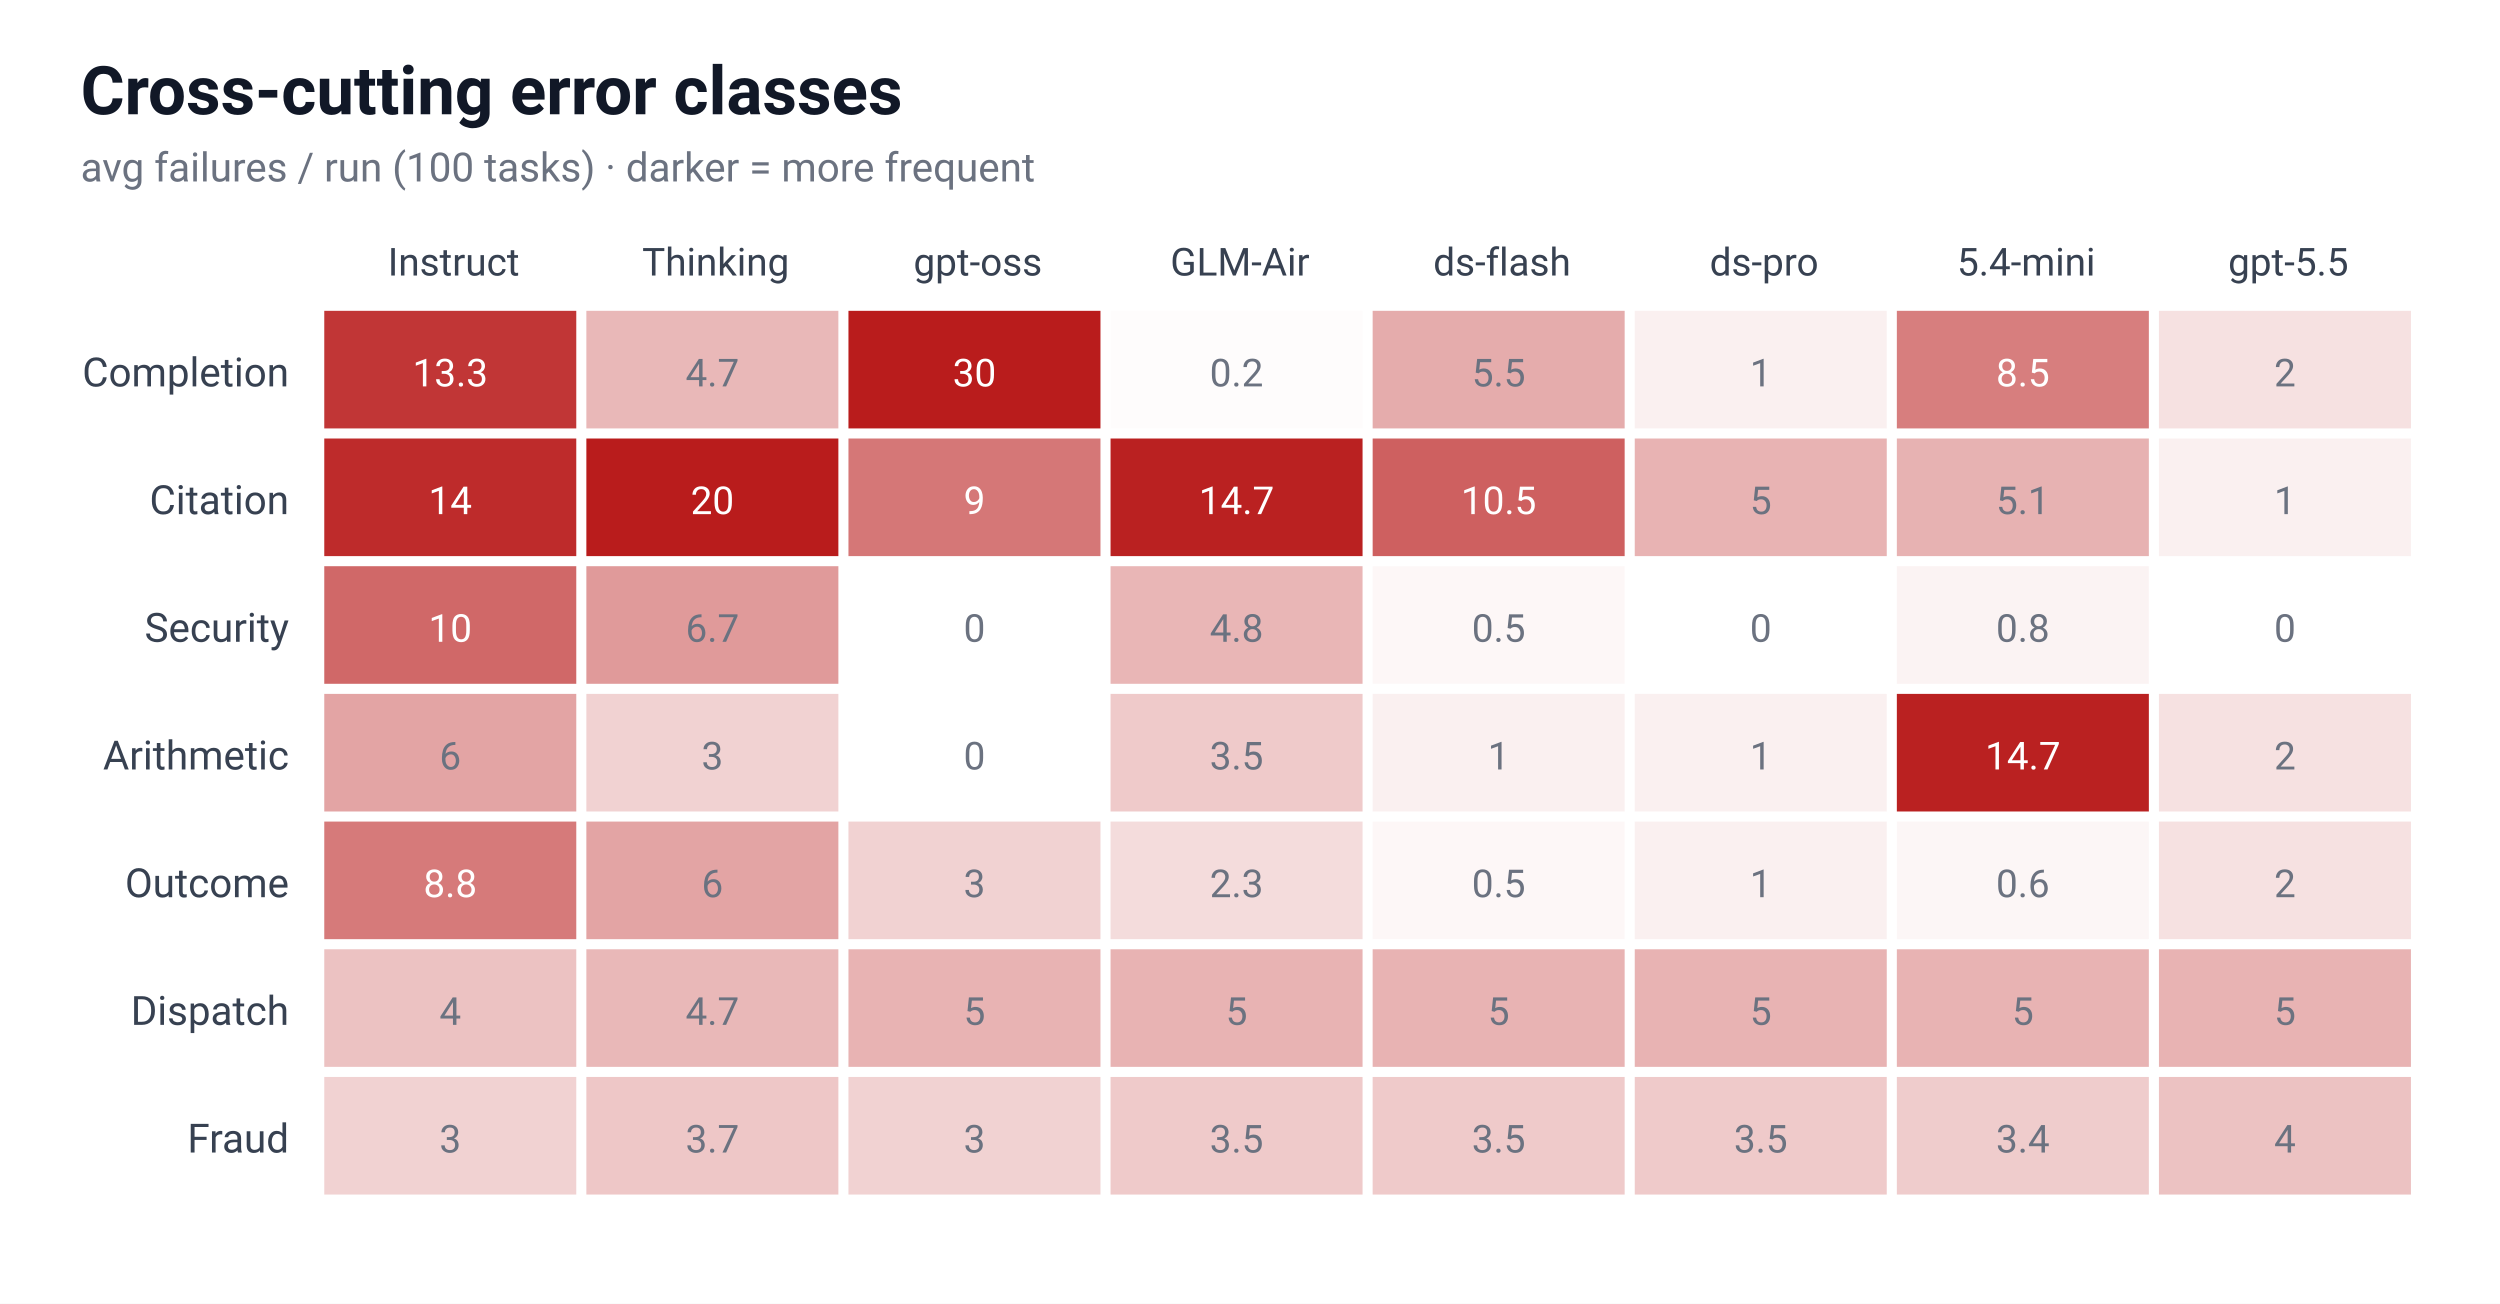
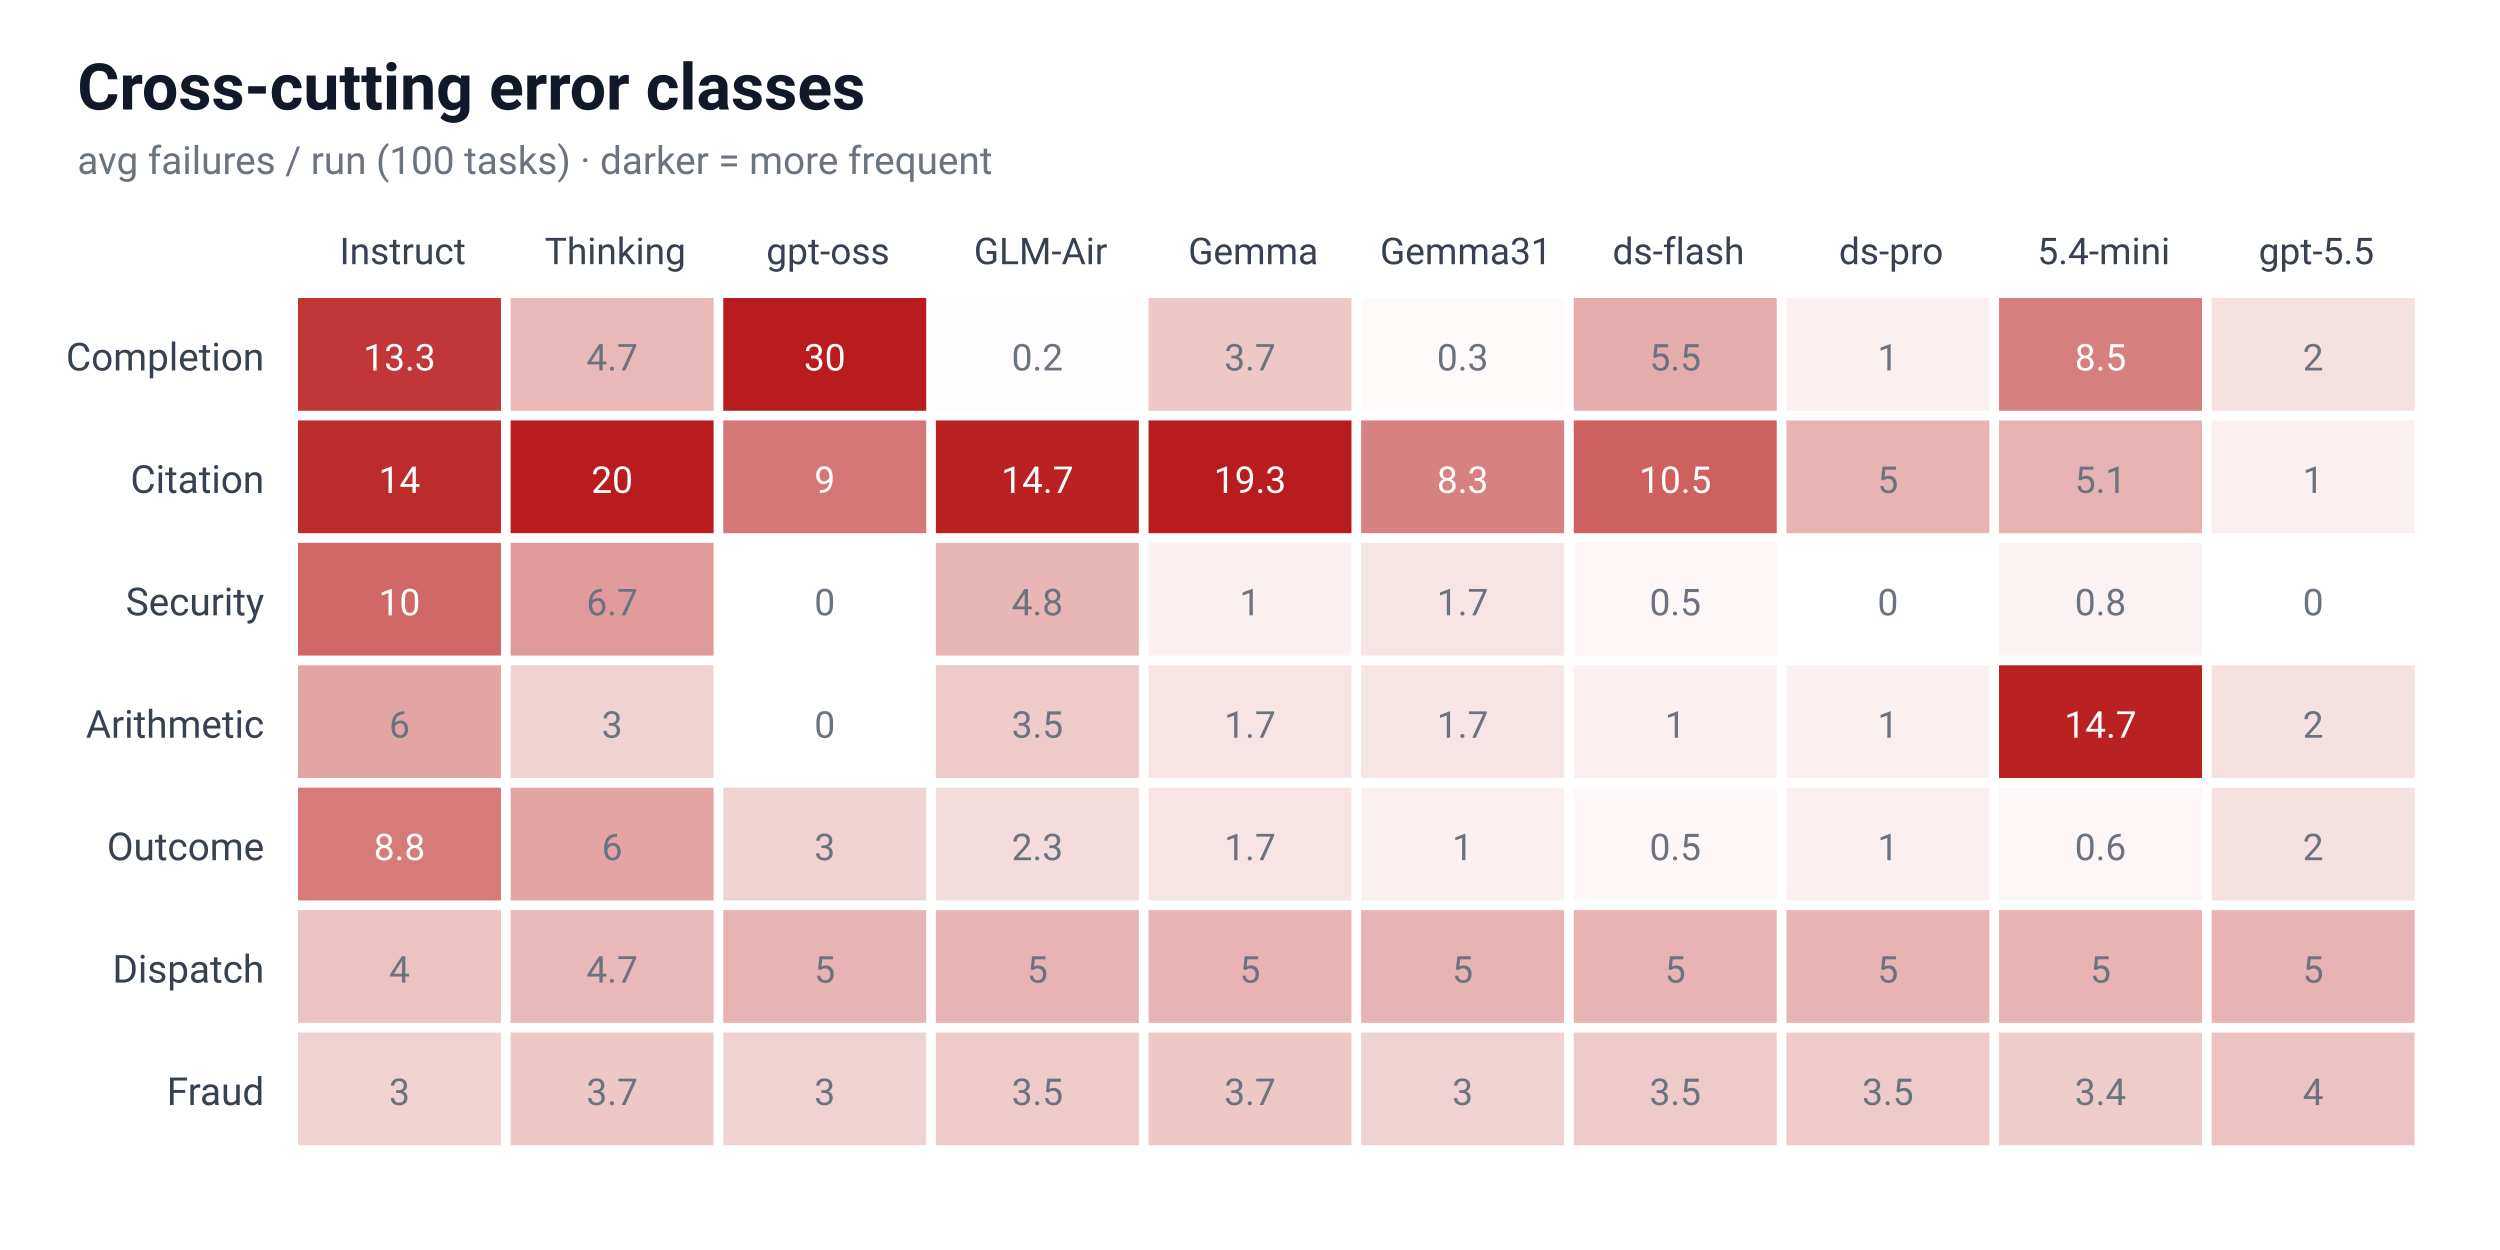
- <svg xmlns="http://www.w3.org/2000/svg" width="744" height="388" font-family="-apple-system,Segoe UI,Roboto,sans-serif">
-   <rect width="744" height="388" fill="#ffffff" />
+ <svg xmlns="http://www.w3.org/2000/svg" width="776" height="388" font-family="-apple-system,Segoe UI,Roboto,sans-serif">
+   <rect width="776" height="388" fill="#ffffff" />
  <text x="24" y="34" font-size="20" font-weight="700" fill="#111827">Cross-cutting error classes</text>
  <text x="24" y="54" font-size="12" fill="#6b7280">avg failures / run (100 tasks) · darker = more frequent</text>
-   <text x="135" y="82" font-size="11.5" fill="#374151" text-anchor="middle">Instruct</text>
-   <text x="213" y="82" font-size="11.5" fill="#374151" text-anchor="middle">Thinking</text>
-   <text x="291" y="82" font-size="11.5" fill="#374151" text-anchor="middle">gpt-oss</text>
-   <text x="369" y="82" font-size="11.5" fill="#374151" text-anchor="middle">GLM-Air</text>
-   <text x="447" y="82" font-size="11.5" fill="#374151" text-anchor="middle">ds-flash</text>
-   <text x="525" y="82" font-size="11.5" fill="#374151" text-anchor="middle">ds-pro</text>
-   <text x="603" y="82" font-size="11.5" fill="#374151" text-anchor="middle">5.4-mini</text>
-   <text x="681" y="82" font-size="11.5" fill="#374151" text-anchor="middle">gpt-5.5</text>
-   <text x="86" y="115" font-size="12" fill="#374151" text-anchor="end">Completion</text>
-   <rect x="96" y="92" width="76" height="36" fill="rgb(193,54,54)" stroke="#ffffff" />
-   <text x="134" y="115" font-size="11.5" fill="#ffffff" text-anchor="middle">13.3</text>
-   <rect x="174" y="92" width="76" height="36" fill="rgb(233,184,184)" stroke="#ffffff" />
-   <text x="212" y="115" font-size="11.5" fill="#6b7280" text-anchor="middle">4.7</text>
-   <rect x="252" y="92" width="76" height="36" fill="rgb(185,28,28)" stroke="#ffffff" />
-   <text x="290" y="115" font-size="11.5" fill="#ffffff" text-anchor="middle">30</text>
-   <rect x="330" y="92" width="76" height="36" fill="rgb(254,252,252)" stroke="#ffffff" />
-   <text x="368" y="115" font-size="11.5" fill="#6b7280" text-anchor="middle">0.2</text>
-   <rect x="408" y="92" width="76" height="36" fill="rgb(229,172,172)" stroke="#ffffff" />
-   <text x="446" y="115" font-size="11.5" fill="#6b7280" text-anchor="middle">5.5</text>
-   <rect x="486" y="92" width="76" height="36" fill="rgb(250,240,240)" stroke="#ffffff" />
-   <text x="524" y="115" font-size="11.5" fill="#6b7280" text-anchor="middle">1</text>
-   <rect x="564" y="92" width="76" height="36" fill="rgb(215,126,126)" stroke="#ffffff" />
-   <text x="602" y="115" font-size="11.5" fill="#ffffff" text-anchor="middle">8.5</text>
-   <rect x="642" y="92" width="76" height="36" fill="rgb(246,225,225)" stroke="#ffffff" />
-   <text x="680" y="115" font-size="11.5" fill="#6b7280" text-anchor="middle">2</text>
-   <text x="86" y="153" font-size="12" fill="#374151" text-anchor="end">Citation</text>
-   <rect x="96" y="130" width="76" height="36" fill="rgb(190,43,43)" stroke="#ffffff" />
-   <text x="134" y="153" font-size="11.5" fill="#ffffff" text-anchor="middle">14</text>
-   <rect x="174" y="130" width="76" height="36" fill="rgb(185,28,28)" stroke="#ffffff" />
-   <text x="212" y="153" font-size="11.5" fill="#ffffff" text-anchor="middle">20</text>
-   <rect x="252" y="130" width="76" height="36" fill="rgb(213,119,119)" stroke="#ffffff" />
-   <text x="290" y="153" font-size="11.5" fill="#ffffff" text-anchor="middle">9</text>
-   <rect x="330" y="130" width="76" height="36" fill="rgb(186,33,33)" stroke="#ffffff" />
-   <text x="368" y="153" font-size="11.5" fill="#ffffff" text-anchor="middle">14.7</text>
-   <rect x="408" y="130" width="76" height="36" fill="rgb(206,96,96)" stroke="#ffffff" />
-   <text x="446" y="153" font-size="11.5" fill="#ffffff" text-anchor="middle">10.5</text>
-   <rect x="486" y="130" width="76" height="36" fill="rgb(232,179,179)" stroke="#ffffff" />
-   <text x="524" y="153" font-size="11.5" fill="#6b7280" text-anchor="middle">5</text>
-   <rect x="564" y="130" width="76" height="36" fill="rgb(231,178,178)" stroke="#ffffff" />
-   <text x="602" y="153" font-size="11.5" fill="#6b7280" text-anchor="middle">5.1</text>
-   <rect x="642" y="130" width="76" height="36" fill="rgb(250,240,240)" stroke="#ffffff" />
-   <text x="680" y="153" font-size="11.5" fill="#6b7280" text-anchor="middle">1</text>
-   <text x="86" y="191" font-size="12" fill="#374151" text-anchor="end">Security</text>
-   <rect x="96" y="168" width="76" height="36" fill="rgb(208,104,104)" stroke="#ffffff" />
-   <text x="134" y="191" font-size="11.5" fill="#ffffff" text-anchor="middle">10</text>
-   <rect x="174" y="168" width="76" height="36" fill="rgb(224,154,154)" stroke="#ffffff" />
-   <text x="212" y="191" font-size="11.5" fill="#6b7280" text-anchor="middle">6.7</text>
-   <rect x="252" y="168" width="76" height="36" fill="rgb(255,255,255)" stroke="#ffffff" />
-   <text x="290" y="191" font-size="11.5" fill="#6b7280" text-anchor="middle">0</text>
-   <rect x="330" y="168" width="76" height="36" fill="rgb(233,182,182)" stroke="#ffffff" />
-   <text x="368" y="191" font-size="11.5" fill="#6b7280" text-anchor="middle">4.8</text>
-   <rect x="408" y="168" width="76" height="36" fill="rgb(253,247,247)" stroke="#ffffff" />
-   <text x="446" y="191" font-size="11.5" fill="#6b7280" text-anchor="middle">0.5</text>
-   <rect x="486" y="168" width="76" height="36" fill="rgb(255,255,255)" stroke="#ffffff" />
-   <text x="524" y="191" font-size="11.5" fill="#6b7280" text-anchor="middle">0</text>
-   <rect x="564" y="168" width="76" height="36" fill="rgb(251,243,243)" stroke="#ffffff" />
-   <text x="602" y="191" font-size="11.5" fill="#6b7280" text-anchor="middle">0.8</text>
-   <rect x="642" y="168" width="76" height="36" fill="rgb(255,255,255)" stroke="#ffffff" />
-   <text x="680" y="191" font-size="11.5" fill="#6b7280" text-anchor="middle">0</text>
-   <text x="86" y="229" font-size="12" fill="#374151" text-anchor="end">Arithmetic</text>
-   <rect x="96" y="206" width="76" height="36" fill="rgb(227,164,164)" stroke="#ffffff" />
-   <text x="134" y="229" font-size="11.5" fill="#6b7280" text-anchor="middle">6</text>
-   <rect x="174" y="206" width="76" height="36" fill="rgb(241,210,210)" stroke="#ffffff" />
-   <text x="212" y="229" font-size="11.5" fill="#6b7280" text-anchor="middle">3</text>
-   <rect x="252" y="206" width="76" height="36" fill="rgb(255,255,255)" stroke="#ffffff" />
-   <text x="290" y="229" font-size="11.5" fill="#6b7280" text-anchor="middle">0</text>
-   <rect x="330" y="206" width="76" height="36" fill="rgb(239,202,202)" stroke="#ffffff" />
-   <text x="368" y="229" font-size="11.5" fill="#6b7280" text-anchor="middle">3.5</text>
-   <rect x="408" y="206" width="76" height="36" fill="rgb(250,240,240)" stroke="#ffffff" />
-   <text x="446" y="229" font-size="11.5" fill="#6b7280" text-anchor="middle">1</text>
-   <rect x="486" y="206" width="76" height="36" fill="rgb(250,240,240)" stroke="#ffffff" />
-   <text x="524" y="229" font-size="11.5" fill="#6b7280" text-anchor="middle">1</text>
-   <rect x="564" y="206" width="76" height="36" fill="rgb(186,33,33)" stroke="#ffffff" />
-   <text x="602" y="229" font-size="11.5" fill="#ffffff" text-anchor="middle">14.7</text>
-   <rect x="642" y="206" width="76" height="36" fill="rgb(246,225,225)" stroke="#ffffff" />
-   <text x="680" y="229" font-size="11.5" fill="#6b7280" text-anchor="middle">2</text>
-   <text x="86" y="267" font-size="12" fill="#374151" text-anchor="end">Outcome</text>
-   <rect x="96" y="244" width="76" height="36" fill="rgb(214,122,122)" stroke="#ffffff" />
-   <text x="134" y="267" font-size="11.5" fill="#ffffff" text-anchor="middle">8.8</text>
-   <rect x="174" y="244" width="76" height="36" fill="rgb(227,164,164)" stroke="#ffffff" />
-   <text x="212" y="267" font-size="11.5" fill="#6b7280" text-anchor="middle">6</text>
-   <rect x="252" y="244" width="76" height="36" fill="rgb(241,210,210)" stroke="#ffffff" />
-   <text x="290" y="267" font-size="11.5" fill="#6b7280" text-anchor="middle">3</text>
-   <rect x="330" y="244" width="76" height="36" fill="rgb(244,220,220)" stroke="#ffffff" />
-   <text x="368" y="267" font-size="11.5" fill="#6b7280" text-anchor="middle">2.3</text>
-   <rect x="408" y="244" width="76" height="36" fill="rgb(253,247,247)" stroke="#ffffff" />
-   <text x="446" y="267" font-size="11.5" fill="#6b7280" text-anchor="middle">0.5</text>
-   <rect x="486" y="244" width="76" height="36" fill="rgb(250,240,240)" stroke="#ffffff" />
-   <text x="524" y="267" font-size="11.5" fill="#6b7280" text-anchor="middle">1</text>
-   <rect x="564" y="244" width="76" height="36" fill="rgb(252,246,246)" stroke="#ffffff" />
-   <text x="602" y="267" font-size="11.5" fill="#6b7280" text-anchor="middle">0.6</text>
-   <rect x="642" y="244" width="76" height="36" fill="rgb(246,225,225)" stroke="#ffffff" />
-   <text x="680" y="267" font-size="11.5" fill="#6b7280" text-anchor="middle">2</text>
-   <text x="86" y="305" font-size="12" fill="#374151" text-anchor="end">Dispatch</text>
-   <rect x="96" y="282" width="76" height="36" fill="rgb(236,194,194)" stroke="#ffffff" />
-   <text x="134" y="305" font-size="11.5" fill="#6b7280" text-anchor="middle">4</text>
-   <rect x="174" y="282" width="76" height="36" fill="rgb(233,184,184)" stroke="#ffffff" />
-   <text x="212" y="305" font-size="11.5" fill="#6b7280" text-anchor="middle">4.7</text>
-   <rect x="252" y="282" width="76" height="36" fill="rgb(232,179,179)" stroke="#ffffff" />
-   <text x="290" y="305" font-size="11.5" fill="#6b7280" text-anchor="middle">5</text>
-   <rect x="330" y="282" width="76" height="36" fill="rgb(232,179,179)" stroke="#ffffff" />
-   <text x="368" y="305" font-size="11.5" fill="#6b7280" text-anchor="middle">5</text>
-   <rect x="408" y="282" width="76" height="36" fill="rgb(232,179,179)" stroke="#ffffff" />
-   <text x="446" y="305" font-size="11.5" fill="#6b7280" text-anchor="middle">5</text>
-   <rect x="486" y="282" width="76" height="36" fill="rgb(232,179,179)" stroke="#ffffff" />
-   <text x="524" y="305" font-size="11.5" fill="#6b7280" text-anchor="middle">5</text>
-   <rect x="564" y="282" width="76" height="36" fill="rgb(232,179,179)" stroke="#ffffff" />
-   <text x="602" y="305" font-size="11.5" fill="#6b7280" text-anchor="middle">5</text>
-   <rect x="642" y="282" width="76" height="36" fill="rgb(232,179,179)" stroke="#ffffff" />
-   <text x="680" y="305" font-size="11.5" fill="#6b7280" text-anchor="middle">5</text>
-   <text x="86" y="343" font-size="12" fill="#374151" text-anchor="end">Fraud</text>
-   <rect x="96" y="320" width="76" height="36" fill="rgb(241,210,210)" stroke="#ffffff" />
-   <text x="134" y="343" font-size="11.5" fill="#6b7280" text-anchor="middle">3</text>
-   <rect x="174" y="320" width="76" height="36" fill="rgb(238,199,199)" stroke="#ffffff" />
-   <text x="212" y="343" font-size="11.5" fill="#6b7280" text-anchor="middle">3.7</text>
-   <rect x="252" y="320" width="76" height="36" fill="rgb(241,210,210)" stroke="#ffffff" />
-   <text x="290" y="343" font-size="11.5" fill="#6b7280" text-anchor="middle">3</text>
-   <rect x="330" y="320" width="76" height="36" fill="rgb(239,202,202)" stroke="#ffffff" />
-   <text x="368" y="343" font-size="11.5" fill="#6b7280" text-anchor="middle">3.5</text>
-   <rect x="408" y="320" width="76" height="36" fill="rgb(239,202,202)" stroke="#ffffff" />
-   <text x="446" y="343" font-size="11.5" fill="#6b7280" text-anchor="middle">3.5</text>
-   <rect x="486" y="320" width="76" height="36" fill="rgb(239,202,202)" stroke="#ffffff" />
-   <text x="524" y="343" font-size="11.5" fill="#6b7280" text-anchor="middle">3.5</text>
-   <rect x="564" y="320" width="76" height="36" fill="rgb(239,204,204)" stroke="#ffffff" />
-   <text x="602" y="343" font-size="11.5" fill="#6b7280" text-anchor="middle">3.4</text>
-   <rect x="642" y="320" width="76" height="36" fill="rgb(236,194,194)" stroke="#ffffff" />
-   <text x="680" y="343" font-size="11.5" fill="#6b7280" text-anchor="middle">4</text>
+   <text x="125" y="82" font-size="11.5" fill="#374151" text-anchor="middle">Instruct</text>
+   <text x="191" y="82" font-size="11.5" fill="#374151" text-anchor="middle">Thinking</text>
+   <text x="257" y="82" font-size="11.5" fill="#374151" text-anchor="middle">gpt-oss</text>
+   <text x="323" y="82" font-size="11.5" fill="#374151" text-anchor="middle">GLM-Air</text>
+   <text x="389" y="82" font-size="11.5" fill="#374151" text-anchor="middle">Gemma</text>
+   <text x="455" y="82" font-size="11.5" fill="#374151" text-anchor="middle">Gemma31</text>
+   <text x="521" y="82" font-size="11.5" fill="#374151" text-anchor="middle">ds-flash</text>
+   <text x="587" y="82" font-size="11.5" fill="#374151" text-anchor="middle">ds-pro</text>
+   <text x="653" y="82" font-size="11.5" fill="#374151" text-anchor="middle">5.4-mini</text>
+   <text x="719" y="82" font-size="11.5" fill="#374151" text-anchor="middle">gpt-5.5</text>
+   <text x="82" y="115" font-size="12" fill="#374151" text-anchor="end">Completion</text>
+   <rect x="92" y="92" width="64" height="36" fill="rgb(193,54,54)" stroke="#ffffff" />
+   <text x="124" y="115" font-size="11.5" fill="#ffffff" text-anchor="middle">13.3</text>
+   <rect x="158" y="92" width="64" height="36" fill="rgb(233,184,184)" stroke="#ffffff" />
+   <text x="190" y="115" font-size="11.5" fill="#6b7280" text-anchor="middle">4.7</text>
+   <rect x="224" y="92" width="64" height="36" fill="rgb(185,28,28)" stroke="#ffffff" />
+   <text x="256" y="115" font-size="11.5" fill="#ffffff" text-anchor="middle">30</text>
+   <rect x="290" y="92" width="64" height="36" fill="rgb(254,252,252)" stroke="#ffffff" />
+   <text x="322" y="115" font-size="11.5" fill="#6b7280" text-anchor="middle">0.2</text>
+   <rect x="356" y="92" width="64" height="36" fill="rgb(238,199,199)" stroke="#ffffff" />
+   <text x="388" y="115" font-size="11.5" fill="#6b7280" text-anchor="middle">3.7</text>
+   <rect x="422" y="92" width="64" height="36" fill="rgb(254,250,250)" stroke="#ffffff" />
+   <text x="454" y="115" font-size="11.5" fill="#6b7280" text-anchor="middle">0.3</text>
+   <rect x="488" y="92" width="64" height="36" fill="rgb(229,172,172)" stroke="#ffffff" />
+   <text x="520" y="115" font-size="11.5" fill="#6b7280" text-anchor="middle">5.5</text>
+   <rect x="554" y="92" width="64" height="36" fill="rgb(250,240,240)" stroke="#ffffff" />
+   <text x="586" y="115" font-size="11.5" fill="#6b7280" text-anchor="middle">1</text>
+   <rect x="620" y="92" width="64" height="36" fill="rgb(215,126,126)" stroke="#ffffff" />
+   <text x="652" y="115" font-size="11.5" fill="#ffffff" text-anchor="middle">8.5</text>
+   <rect x="686" y="92" width="64" height="36" fill="rgb(246,225,225)" stroke="#ffffff" />
+   <text x="718" y="115" font-size="11.5" fill="#6b7280" text-anchor="middle">2</text>
+   <text x="82" y="153" font-size="12" fill="#374151" text-anchor="end">Citation</text>
+   <rect x="92" y="130" width="64" height="36" fill="rgb(190,43,43)" stroke="#ffffff" />
+   <text x="124" y="153" font-size="11.5" fill="#ffffff" text-anchor="middle">14</text>
+   <rect x="158" y="130" width="64" height="36" fill="rgb(185,28,28)" stroke="#ffffff" />
+   <text x="190" y="153" font-size="11.5" fill="#ffffff" text-anchor="middle">20</text>
+   <rect x="224" y="130" width="64" height="36" fill="rgb(213,119,119)" stroke="#ffffff" />
+   <text x="256" y="153" font-size="11.5" fill="#ffffff" text-anchor="middle">9</text>
+   <rect x="290" y="130" width="64" height="36" fill="rgb(186,33,33)" stroke="#ffffff" />
+   <text x="322" y="153" font-size="11.5" fill="#ffffff" text-anchor="middle">14.7</text>
+   <rect x="356" y="130" width="64" height="36" fill="rgb(185,28,28)" stroke="#ffffff" />
+   <text x="388" y="153" font-size="11.5" fill="#ffffff" text-anchor="middle">19.3</text>
+   <rect x="422" y="130" width="64" height="36" fill="rgb(216,129,129)" stroke="#ffffff" />
+   <text x="454" y="153" font-size="11.5" fill="#ffffff" text-anchor="middle">8.3</text>
+   <rect x="488" y="130" width="64" height="36" fill="rgb(206,96,96)" stroke="#ffffff" />
+   <text x="520" y="153" font-size="11.5" fill="#ffffff" text-anchor="middle">10.5</text>
+   <rect x="554" y="130" width="64" height="36" fill="rgb(232,179,179)" stroke="#ffffff" />
+   <text x="586" y="153" font-size="11.5" fill="#6b7280" text-anchor="middle">5</text>
+   <rect x="620" y="130" width="64" height="36" fill="rgb(231,178,178)" stroke="#ffffff" />
+   <text x="652" y="153" font-size="11.5" fill="#6b7280" text-anchor="middle">5.1</text>
+   <rect x="686" y="130" width="64" height="36" fill="rgb(250,240,240)" stroke="#ffffff" />
+   <text x="718" y="153" font-size="11.5" fill="#6b7280" text-anchor="middle">1</text>
+   <text x="82" y="191" font-size="12" fill="#374151" text-anchor="end">Security</text>
+   <rect x="92" y="168" width="64" height="36" fill="rgb(208,104,104)" stroke="#ffffff" />
+   <text x="124" y="191" font-size="11.5" fill="#ffffff" text-anchor="middle">10</text>
+   <rect x="158" y="168" width="64" height="36" fill="rgb(224,154,154)" stroke="#ffffff" />
+   <text x="190" y="191" font-size="11.5" fill="#6b7280" text-anchor="middle">6.7</text>
+   <rect x="224" y="168" width="64" height="36" fill="rgb(255,255,255)" stroke="#ffffff" />
+   <text x="256" y="191" font-size="11.5" fill="#6b7280" text-anchor="middle">0</text>
+   <rect x="290" y="168" width="64" height="36" fill="rgb(233,182,182)" stroke="#ffffff" />
+   <text x="322" y="191" font-size="11.5" fill="#6b7280" text-anchor="middle">4.8</text>
+   <rect x="356" y="168" width="64" height="36" fill="rgb(250,240,240)" stroke="#ffffff" />
+   <text x="388" y="191" font-size="11.5" fill="#6b7280" text-anchor="middle">1</text>
+   <rect x="422" y="168" width="64" height="36" fill="rgb(247,229,229)" stroke="#ffffff" />
+   <text x="454" y="191" font-size="11.5" fill="#6b7280" text-anchor="middle">1.7</text>
+   <rect x="488" y="168" width="64" height="36" fill="rgb(253,247,247)" stroke="#ffffff" />
+   <text x="520" y="191" font-size="11.5" fill="#6b7280" text-anchor="middle">0.5</text>
+   <rect x="554" y="168" width="64" height="36" fill="rgb(255,255,255)" stroke="#ffffff" />
+   <text x="586" y="191" font-size="11.5" fill="#6b7280" text-anchor="middle">0</text>
+   <rect x="620" y="168" width="64" height="36" fill="rgb(251,243,243)" stroke="#ffffff" />
+   <text x="652" y="191" font-size="11.5" fill="#6b7280" text-anchor="middle">0.8</text>
+   <rect x="686" y="168" width="64" height="36" fill="rgb(255,255,255)" stroke="#ffffff" />
+   <text x="718" y="191" font-size="11.5" fill="#6b7280" text-anchor="middle">0</text>
+   <text x="82" y="229" font-size="12" fill="#374151" text-anchor="end">Arithmetic</text>
+   <rect x="92" y="206" width="64" height="36" fill="rgb(227,164,164)" stroke="#ffffff" />
+   <text x="124" y="229" font-size="11.5" fill="#6b7280" text-anchor="middle">6</text>
+   <rect x="158" y="206" width="64" height="36" fill="rgb(241,210,210)" stroke="#ffffff" />
+   <text x="190" y="229" font-size="11.5" fill="#6b7280" text-anchor="middle">3</text>
+   <rect x="224" y="206" width="64" height="36" fill="rgb(255,255,255)" stroke="#ffffff" />
+   <text x="256" y="229" font-size="11.5" fill="#6b7280" text-anchor="middle">0</text>
+   <rect x="290" y="206" width="64" height="36" fill="rgb(239,202,202)" stroke="#ffffff" />
+   <text x="322" y="229" font-size="11.5" fill="#6b7280" text-anchor="middle">3.5</text>
+   <rect x="356" y="206" width="64" height="36" fill="rgb(247,229,229)" stroke="#ffffff" />
+   <text x="388" y="229" font-size="11.5" fill="#6b7280" text-anchor="middle">1.7</text>
+   <rect x="422" y="206" width="64" height="36" fill="rgb(247,229,229)" stroke="#ffffff" />
+   <text x="454" y="229" font-size="11.5" fill="#6b7280" text-anchor="middle">1.7</text>
+   <rect x="488" y="206" width="64" height="36" fill="rgb(250,240,240)" stroke="#ffffff" />
+   <text x="520" y="229" font-size="11.5" fill="#6b7280" text-anchor="middle">1</text>
+   <rect x="554" y="206" width="64" height="36" fill="rgb(250,240,240)" stroke="#ffffff" />
+   <text x="586" y="229" font-size="11.5" fill="#6b7280" text-anchor="middle">1</text>
+   <rect x="620" y="206" width="64" height="36" fill="rgb(186,33,33)" stroke="#ffffff" />
+   <text x="652" y="229" font-size="11.5" fill="#ffffff" text-anchor="middle">14.7</text>
+   <rect x="686" y="206" width="64" height="36" fill="rgb(246,225,225)" stroke="#ffffff" />
+   <text x="718" y="229" font-size="11.5" fill="#6b7280" text-anchor="middle">2</text>
+   <text x="82" y="267" font-size="12" fill="#374151" text-anchor="end">Outcome</text>
+   <rect x="92" y="244" width="64" height="36" fill="rgb(214,122,122)" stroke="#ffffff" />
+   <text x="124" y="267" font-size="11.5" fill="#ffffff" text-anchor="middle">8.8</text>
+   <rect x="158" y="244" width="64" height="36" fill="rgb(227,164,164)" stroke="#ffffff" />
+   <text x="190" y="267" font-size="11.5" fill="#6b7280" text-anchor="middle">6</text>
+   <rect x="224" y="244" width="64" height="36" fill="rgb(241,210,210)" stroke="#ffffff" />
+   <text x="256" y="267" font-size="11.5" fill="#6b7280" text-anchor="middle">3</text>
+   <rect x="290" y="244" width="64" height="36" fill="rgb(244,220,220)" stroke="#ffffff" />
+   <text x="322" y="267" font-size="11.5" fill="#6b7280" text-anchor="middle">2.3</text>
+   <rect x="356" y="244" width="64" height="36" fill="rgb(247,229,229)" stroke="#ffffff" />
+   <text x="388" y="267" font-size="11.5" fill="#6b7280" text-anchor="middle">1.7</text>
+   <rect x="422" y="244" width="64" height="36" fill="rgb(250,240,240)" stroke="#ffffff" />
+   <text x="454" y="267" font-size="11.5" fill="#6b7280" text-anchor="middle">1</text>
+   <rect x="488" y="244" width="64" height="36" fill="rgb(253,247,247)" stroke="#ffffff" />
+   <text x="520" y="267" font-size="11.5" fill="#6b7280" text-anchor="middle">0.5</text>
+   <rect x="554" y="244" width="64" height="36" fill="rgb(250,240,240)" stroke="#ffffff" />
+   <text x="586" y="267" font-size="11.5" fill="#6b7280" text-anchor="middle">1</text>
+   <rect x="620" y="244" width="64" height="36" fill="rgb(252,246,246)" stroke="#ffffff" />
+   <text x="652" y="267" font-size="11.5" fill="#6b7280" text-anchor="middle">0.6</text>
+   <rect x="686" y="244" width="64" height="36" fill="rgb(246,225,225)" stroke="#ffffff" />
+   <text x="718" y="267" font-size="11.5" fill="#6b7280" text-anchor="middle">2</text>
+   <text x="82" y="305" font-size="12" fill="#374151" text-anchor="end">Dispatch</text>
+   <rect x="92" y="282" width="64" height="36" fill="rgb(236,194,194)" stroke="#ffffff" />
+   <text x="124" y="305" font-size="11.5" fill="#6b7280" text-anchor="middle">4</text>
+   <rect x="158" y="282" width="64" height="36" fill="rgb(233,184,184)" stroke="#ffffff" />
+   <text x="190" y="305" font-size="11.5" fill="#6b7280" text-anchor="middle">4.7</text>
+   <rect x="224" y="282" width="64" height="36" fill="rgb(232,179,179)" stroke="#ffffff" />
+   <text x="256" y="305" font-size="11.5" fill="#6b7280" text-anchor="middle">5</text>
+   <rect x="290" y="282" width="64" height="36" fill="rgb(232,179,179)" stroke="#ffffff" />
+   <text x="322" y="305" font-size="11.5" fill="#6b7280" text-anchor="middle">5</text>
+   <rect x="356" y="282" width="64" height="36" fill="rgb(232,179,179)" stroke="#ffffff" />
+   <text x="388" y="305" font-size="11.5" fill="#6b7280" text-anchor="middle">5</text>
+   <rect x="422" y="282" width="64" height="36" fill="rgb(232,179,179)" stroke="#ffffff" />
+   <text x="454" y="305" font-size="11.5" fill="#6b7280" text-anchor="middle">5</text>
+   <rect x="488" y="282" width="64" height="36" fill="rgb(232,179,179)" stroke="#ffffff" />
+   <text x="520" y="305" font-size="11.5" fill="#6b7280" text-anchor="middle">5</text>
+   <rect x="554" y="282" width="64" height="36" fill="rgb(232,179,179)" stroke="#ffffff" />
+   <text x="586" y="305" font-size="11.5" fill="#6b7280" text-anchor="middle">5</text>
+   <rect x="620" y="282" width="64" height="36" fill="rgb(232,179,179)" stroke="#ffffff" />
+   <text x="652" y="305" font-size="11.5" fill="#6b7280" text-anchor="middle">5</text>
+   <rect x="686" y="282" width="64" height="36" fill="rgb(232,179,179)" stroke="#ffffff" />
+   <text x="718" y="305" font-size="11.5" fill="#6b7280" text-anchor="middle">5</text>
+   <text x="82" y="343" font-size="12" fill="#374151" text-anchor="end">Fraud</text>
+   <rect x="92" y="320" width="64" height="36" fill="rgb(241,210,210)" stroke="#ffffff" />
+   <text x="124" y="343" font-size="11.5" fill="#6b7280" text-anchor="middle">3</text>
+   <rect x="158" y="320" width="64" height="36" fill="rgb(238,199,199)" stroke="#ffffff" />
+   <text x="190" y="343" font-size="11.5" fill="#6b7280" text-anchor="middle">3.7</text>
+   <rect x="224" y="320" width="64" height="36" fill="rgb(241,210,210)" stroke="#ffffff" />
+   <text x="256" y="343" font-size="11.5" fill="#6b7280" text-anchor="middle">3</text>
+   <rect x="290" y="320" width="64" height="36" fill="rgb(239,202,202)" stroke="#ffffff" />
+   <text x="322" y="343" font-size="11.5" fill="#6b7280" text-anchor="middle">3.5</text>
+   <rect x="356" y="320" width="64" height="36" fill="rgb(238,199,199)" stroke="#ffffff" />
+   <text x="388" y="343" font-size="11.5" fill="#6b7280" text-anchor="middle">3.7</text>
+   <rect x="422" y="320" width="64" height="36" fill="rgb(241,210,210)" stroke="#ffffff" />
+   <text x="454" y="343" font-size="11.5" fill="#6b7280" text-anchor="middle">3</text>
+   <rect x="488" y="320" width="64" height="36" fill="rgb(239,202,202)" stroke="#ffffff" />
+   <text x="520" y="343" font-size="11.5" fill="#6b7280" text-anchor="middle">3.5</text>
+   <rect x="554" y="320" width="64" height="36" fill="rgb(239,202,202)" stroke="#ffffff" />
+   <text x="586" y="343" font-size="11.5" fill="#6b7280" text-anchor="middle">3.5</text>
+   <rect x="620" y="320" width="64" height="36" fill="rgb(239,204,204)" stroke="#ffffff" />
+   <text x="652" y="343" font-size="11.5" fill="#6b7280" text-anchor="middle">3.4</text>
+   <rect x="686" y="320" width="64" height="36" fill="rgb(236,194,194)" stroke="#ffffff" />
+   <text x="718" y="343" font-size="11.5" fill="#6b7280" text-anchor="middle">4</text>
</svg>
